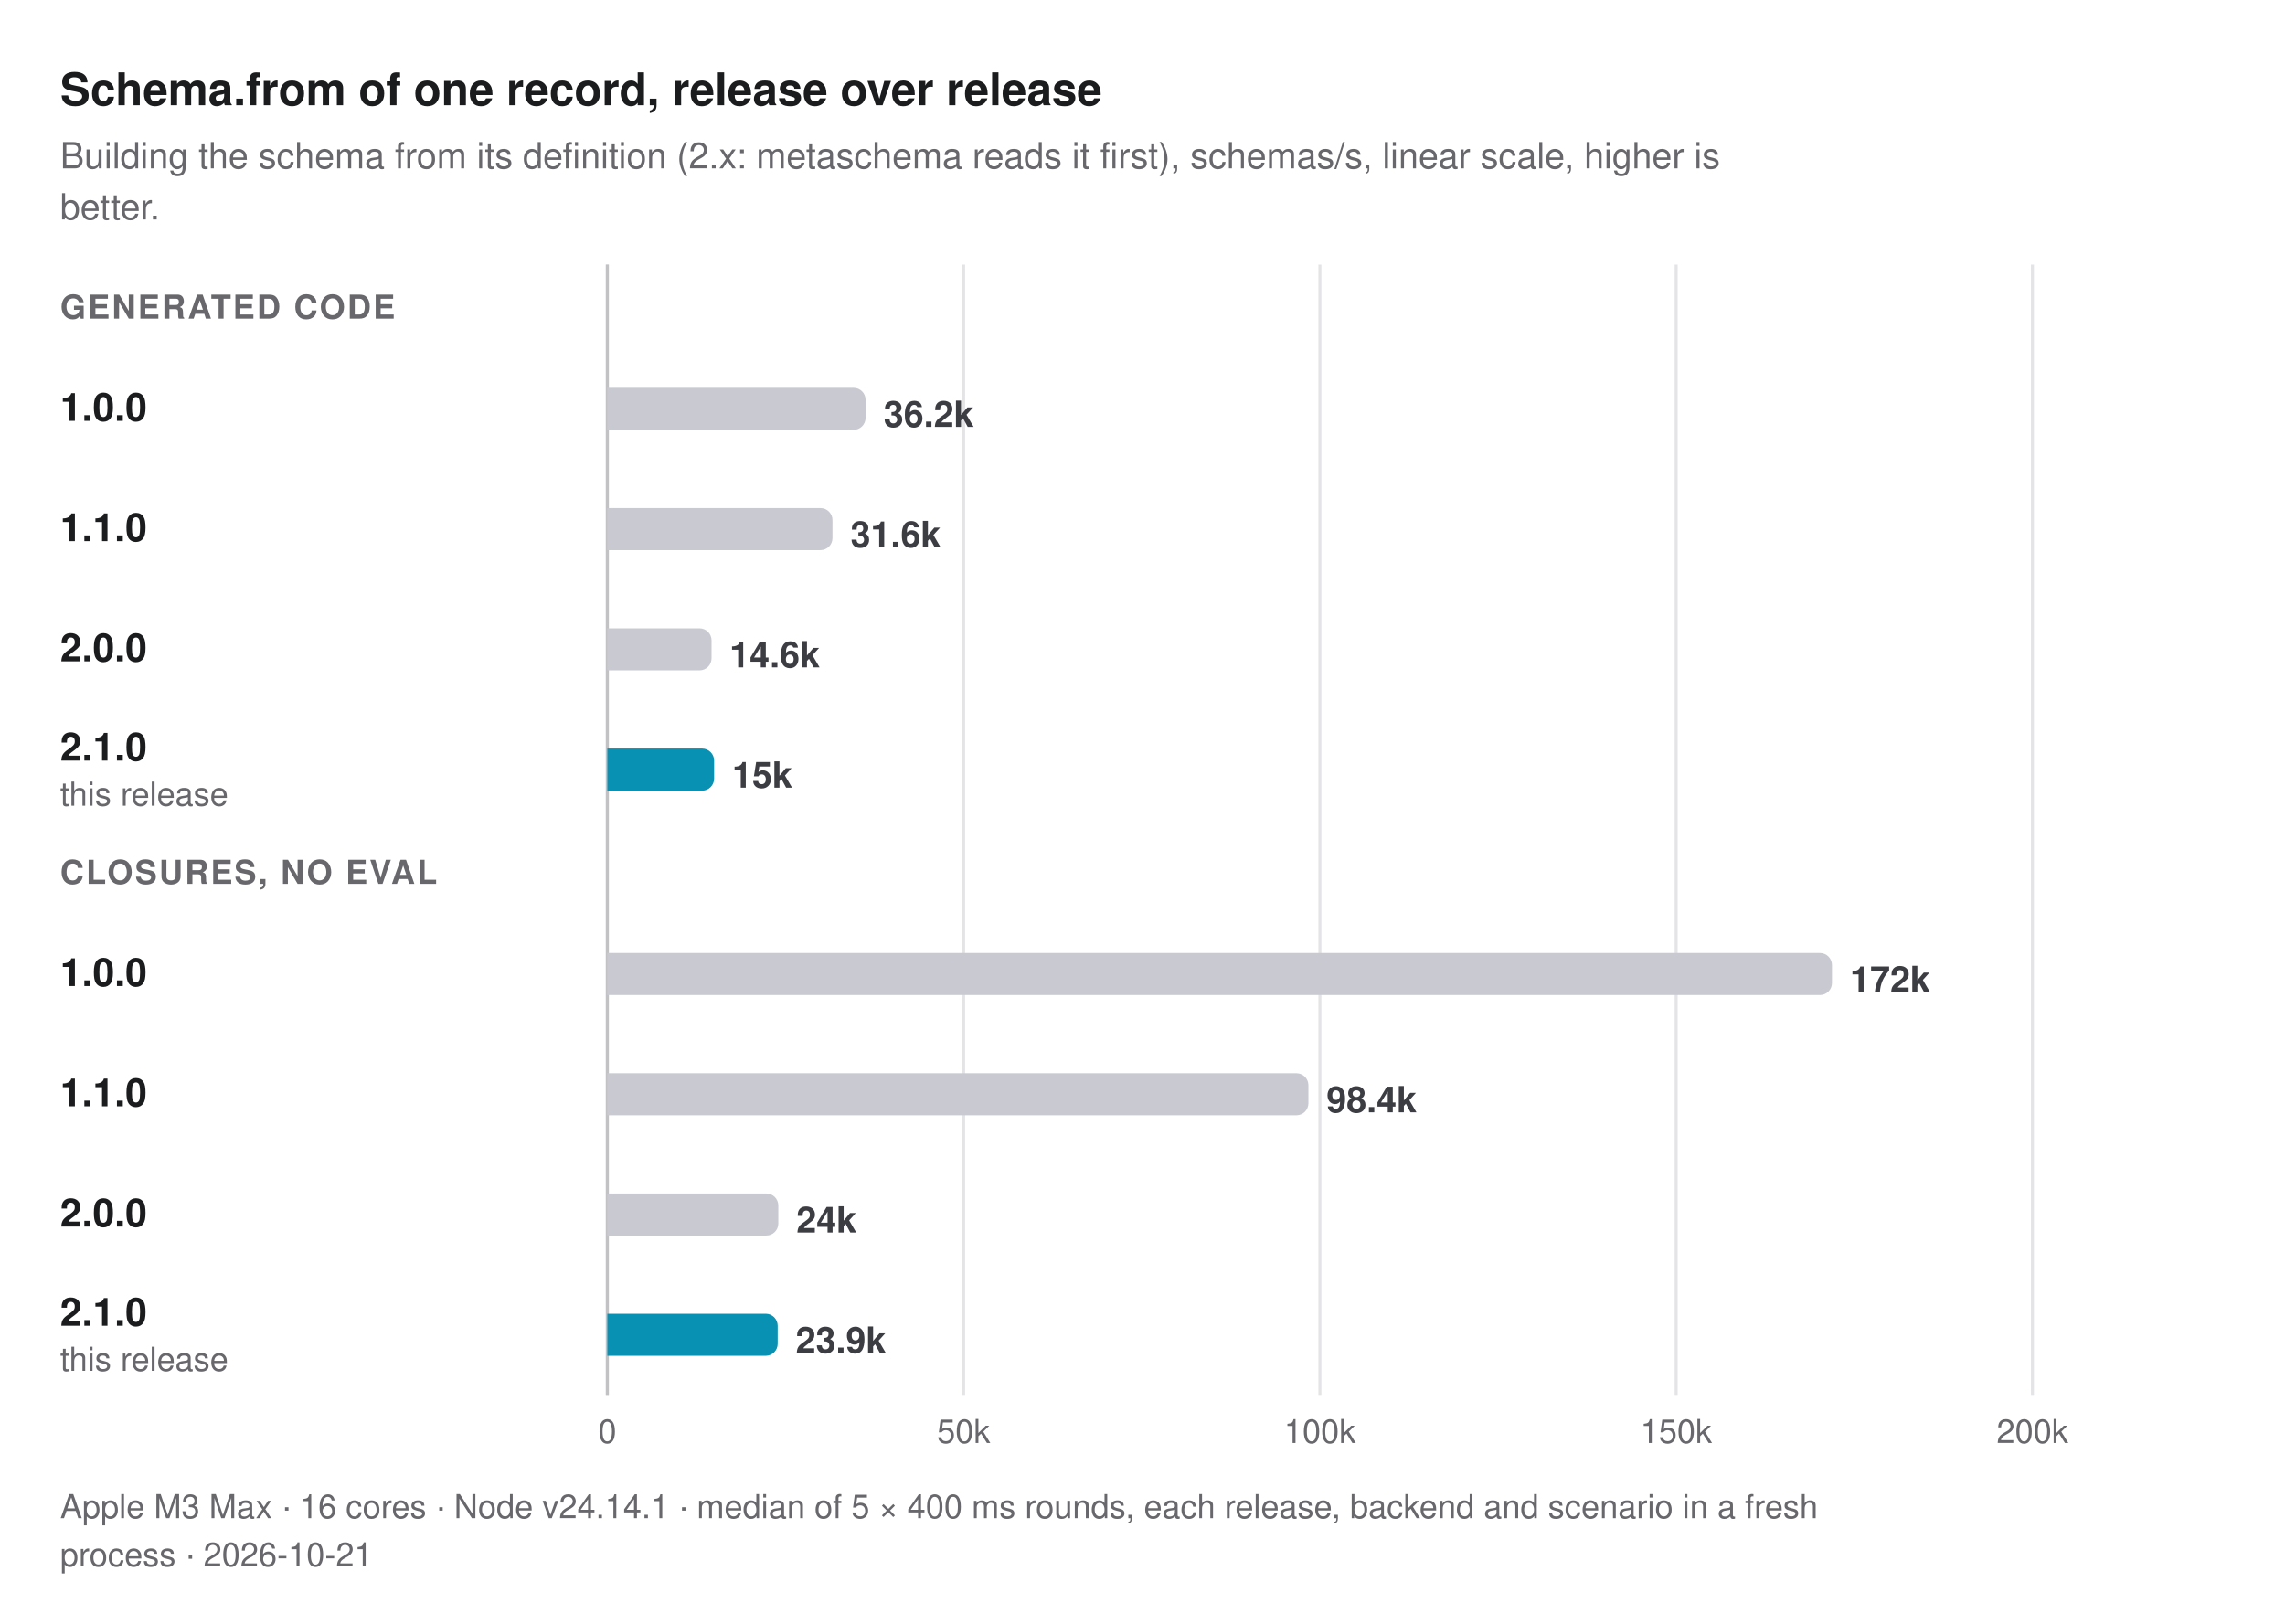
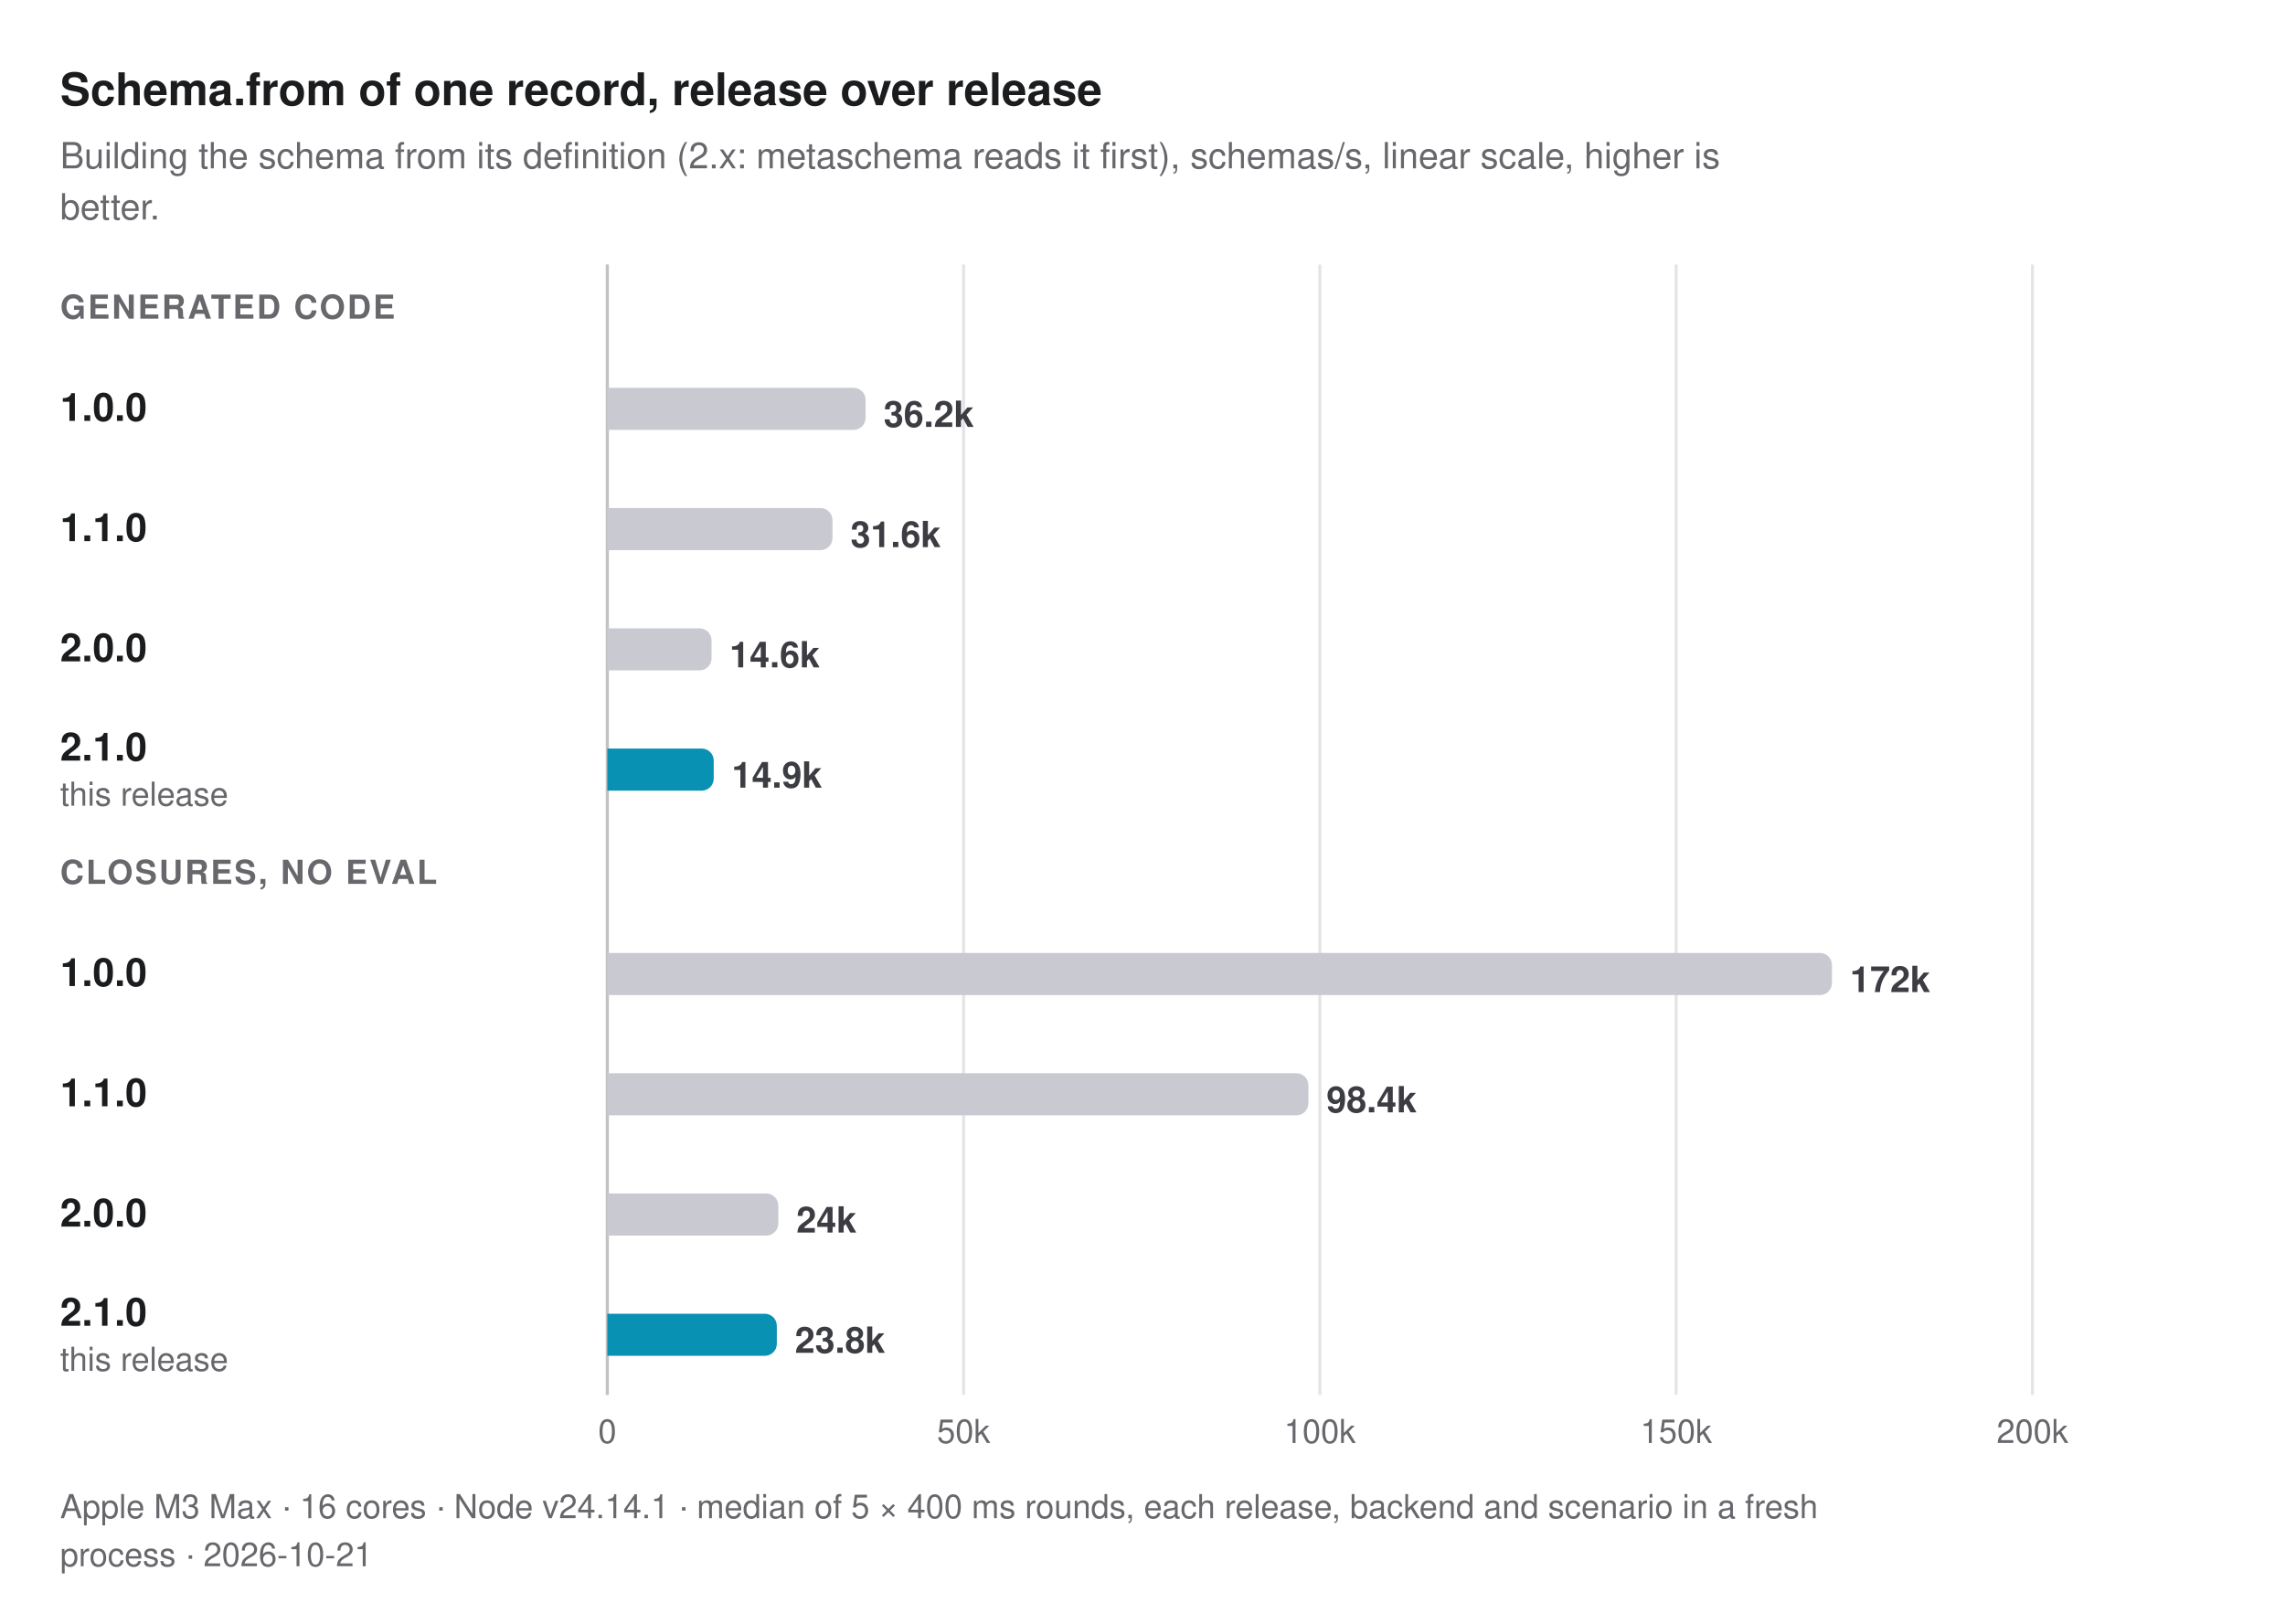
<svg xmlns="http://www.w3.org/2000/svg" width="760" height="540" viewBox="0 0 760 540" role="img" aria-label="Schema.from of one record, release over release. Building the schema from its definition (2.x: metaschema reads it first), schemas/s, linear scale, higher is better.">
  <style>
  text { font-family: -apple-system, BlinkMacSystemFont, "Segoe UI", Helvetica, Arial, sans-serif; }
  .title { font-size: 15px; font-weight: 700; fill: #1b1c1e; }
  .subtitle, .caption { font-size: 12px; fill: #67676c; }
  .caption { font-size: 11px; }
  .group { font-size: 11px; font-weight: 600; letter-spacing: 0.06em; fill: #67676c; }
  .label { font-size: 13px; font-weight: 600; fill: #1b1c1e; }
  .label.primary, .label.secondary { font-weight: 700; }
  .sublabel { font-size: 11px; fill: #67676c; }
  .value { font-size: 12px; font-weight: 600; fill: #3c3c43; font-variant-numeric: tabular-nums; }
  .value.small { font-size: 10px; }
  .legend { font-size: 11px; fill: #3c3c43; }
  .tick { font-size: 11px; fill: #67676c; font-variant-numeric: tabular-nums; }
  .grid { stroke: #e4e4e7; stroke-width: 1; }
  .axis { stroke: #c2c2c4; stroke-width: 1; }
  .ref { stroke: #67676c; stroke-width: 1; stroke-dasharray: 3 3; }
  .bar { fill: #c9cad1; }
  .bar.primary { fill: #0891b2; }
  .bar.secondary { fill: #67e8f9; }
  @media (prefers-color-scheme: dark) {
    .title, .label { fill: #dfdfd6; }
    .subtitle, .caption, .group, .sublabel, .tick { fill: #98989f; }
    .value, .legend { fill: #c2c2c4; }
    .grid { stroke: #2e2e32; }
    .axis { stroke: #48484c; }
    .ref { stroke: #98989f; }
    .bar { fill: #4a4b53; }
    .bar.primary { fill: #22d3ee; }
    .bar.secondary { fill: #0e7490; }
  }
</style>
  <text class="title" x="20" y="35">Schema.from of one record, release over release</text>
  <text class="subtitle" x="20" y="56">Building the schema from its definition (2.x: metaschema reads it first), schemas/s, linear scale, higher is</text>
  <text class="subtitle" x="20" y="73">better.</text>
  <line class="grid" x1="202" y1="88" x2="202" y2="464" />
  <text class="tick" x="202" y="480" text-anchor="middle">0</text>
  <line class="grid" x1="320.5" y1="88" x2="320.5" y2="464" />
  <text class="tick" x="320.5" y="480" text-anchor="middle">50k</text>
  <line class="grid" x1="439" y1="88" x2="439" y2="464" />
  <text class="tick" x="439" y="480" text-anchor="middle">100k</text>
  <line class="grid" x1="557.5" y1="88" x2="557.5" y2="464" />
  <text class="tick" x="557.5" y="480" text-anchor="middle">150k</text>
  <line class="grid" x1="676" y1="88" x2="676" y2="464" />
  <text class="tick" x="676" y="480" text-anchor="middle">200k</text>
  <line class="axis" x1="202" y1="88" x2="202" y2="464" />
  <text class="group" x="20" y="106">GENERATED CODE</text>
  <g>
    <text class="label" x="20" y="140">1.0.0</text>
    <path class="bar" d="M202,129H283.898A4,4 0 0 1 287.898,133V139A4,4 0 0 1 283.898,143H202Z" />
    <text class="value" x="293.898" y="142">36.2k</text>
  </g>
  <g>
    <text class="label" x="20" y="180">1.1.0</text>
    <path class="bar" d="M202,169H272.885A4,4 0 0 1 276.885,173V179A4,4 0 0 1 272.885,183H202Z" />
    <text class="value" x="282.885" y="182">31.6k</text>
  </g>
  <g>
    <text class="label" x="20" y="220">2.0.0</text>
    <path class="bar" d="M202,209H232.661A4,4 0 0 1 236.661,213V219A4,4 0 0 1 232.661,223H202Z" />
    <text class="value" x="242.661" y="222">14.6k</text>
  </g>
  <g>
    <text class="label primary" x="20" y="253">2.1.0</text>
    <text class="sublabel" x="20" y="268">this release</text>
-     <path class="bar primary" d="M202,249H233.517A4,4 0 0 1 237.517,253V259A4,4 0 0 1 233.517,263H202Z" />
-     <text class="value" x="243.517" y="262">15k</text>
+     <path class="bar primary" d="M202,249H233.389A4,4 0 0 1 237.389,253V259A4,4 0 0 1 233.389,263H202Z" />
+     <text class="value" x="243.389" y="262">14.9k</text>
  </g>
  <text class="group" x="20" y="294">CLOSURES, NO EVAL</text>
  <g>
    <text class="label" x="20" y="328">1.0.0</text>
    <path class="bar" d="M202,317H605.322A4,4 0 0 1 609.322,321V327A4,4 0 0 1 605.322,331H202Z" />
    <text class="value" x="615.322" y="330">172k</text>
  </g>
  <g>
    <text class="label" x="20" y="368">1.1.0</text>
    <path class="bar" d="M202,357H431.187A4,4 0 0 1 435.187,361V367A4,4 0 0 1 431.187,371H202Z" />
    <text class="value" x="441.187" y="370">98.4k</text>
  </g>
  <g>
    <text class="label" x="20" y="408">2.0.0</text>
    <path class="bar" d="M202,397H254.873A4,4 0 0 1 258.873,401V407A4,4 0 0 1 254.873,411H202Z" />
    <text class="value" x="264.873" y="410">24k</text>
  </g>
  <g>
    <text class="label primary" x="20" y="441">2.1.0</text>
    <text class="sublabel" x="20" y="456">this release</text>
-     <path class="bar primary" d="M202,437H254.662A4,4 0 0 1 258.662,441V447A4,4 0 0 1 254.662,451H202Z" />
-     <text class="value" x="264.662" y="450">23.9k</text>
+     <path class="bar primary" d="M202,437H254.378A4,4 0 0 1 258.378,441V447A4,4 0 0 1 254.378,451H202Z" />
+     <text class="value" x="264.378" y="450">23.8k</text>
  </g>
  <text class="caption" x="20" y="505">Apple M3 Max · 16 cores · Node v24.14.1 · median of 5 × 400 ms rounds, each release, backend and scenario in a fresh</text>
  <text class="caption" x="20" y="521">process · 2026-10-21</text>
</svg>
